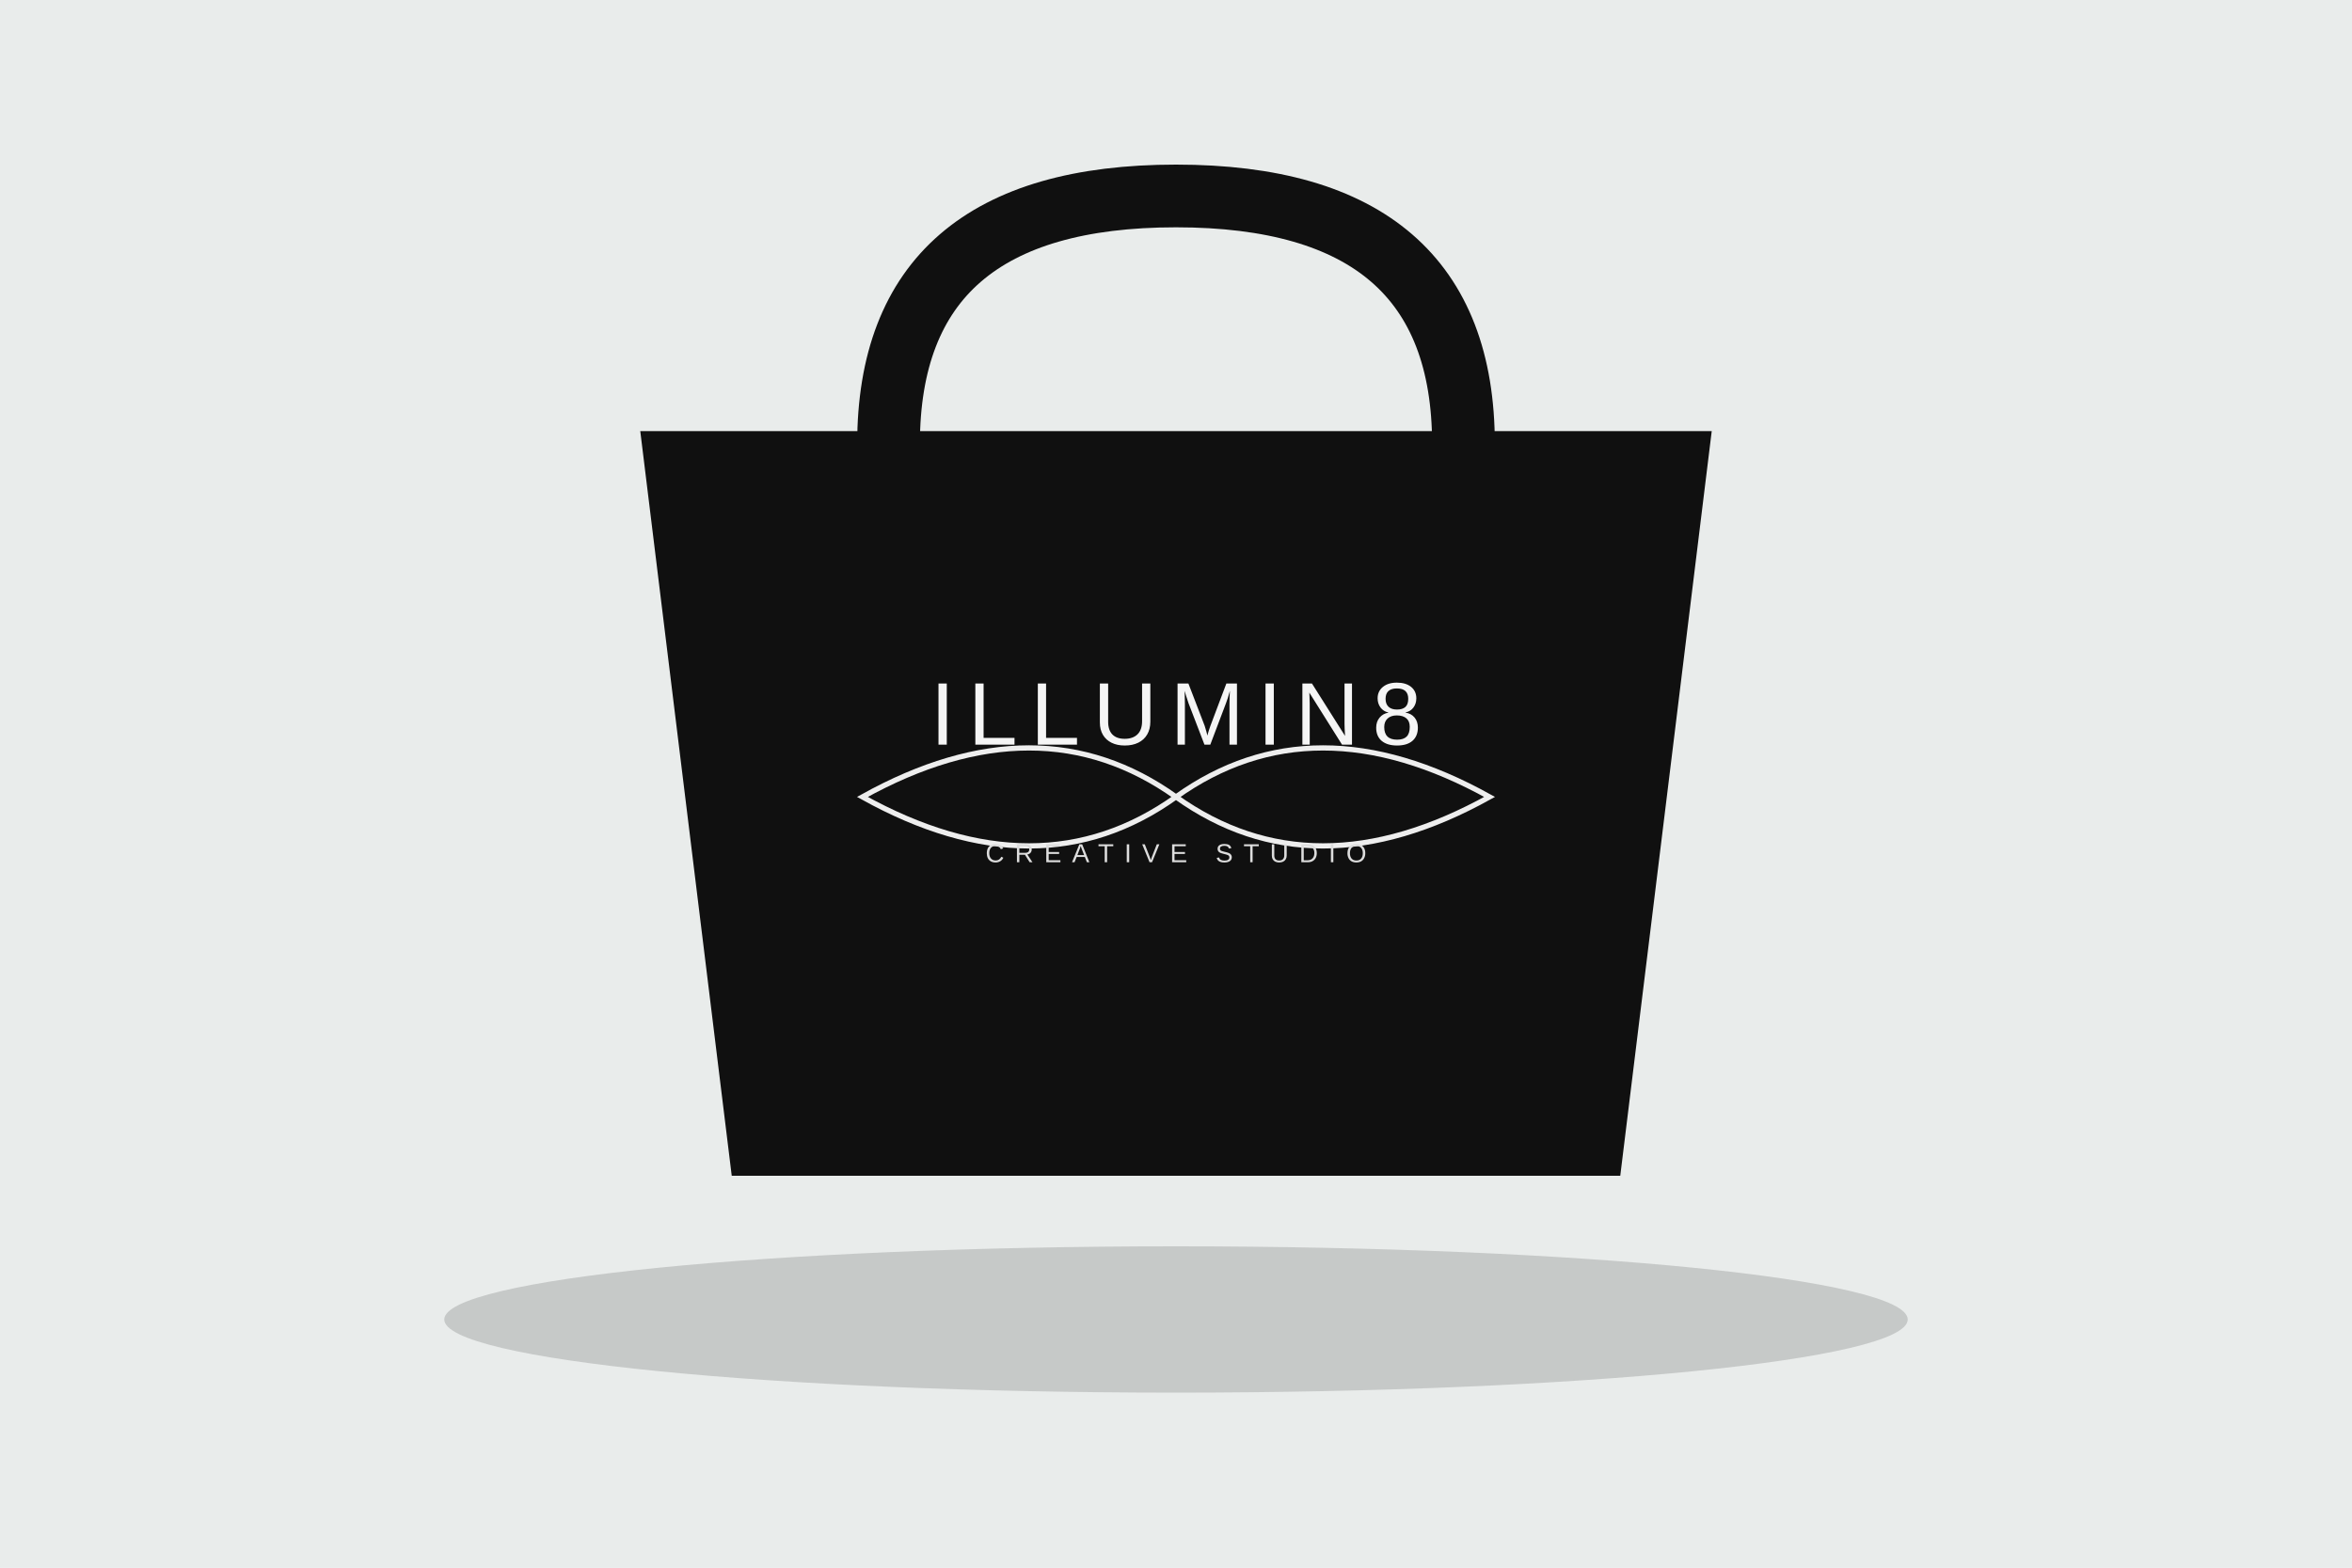
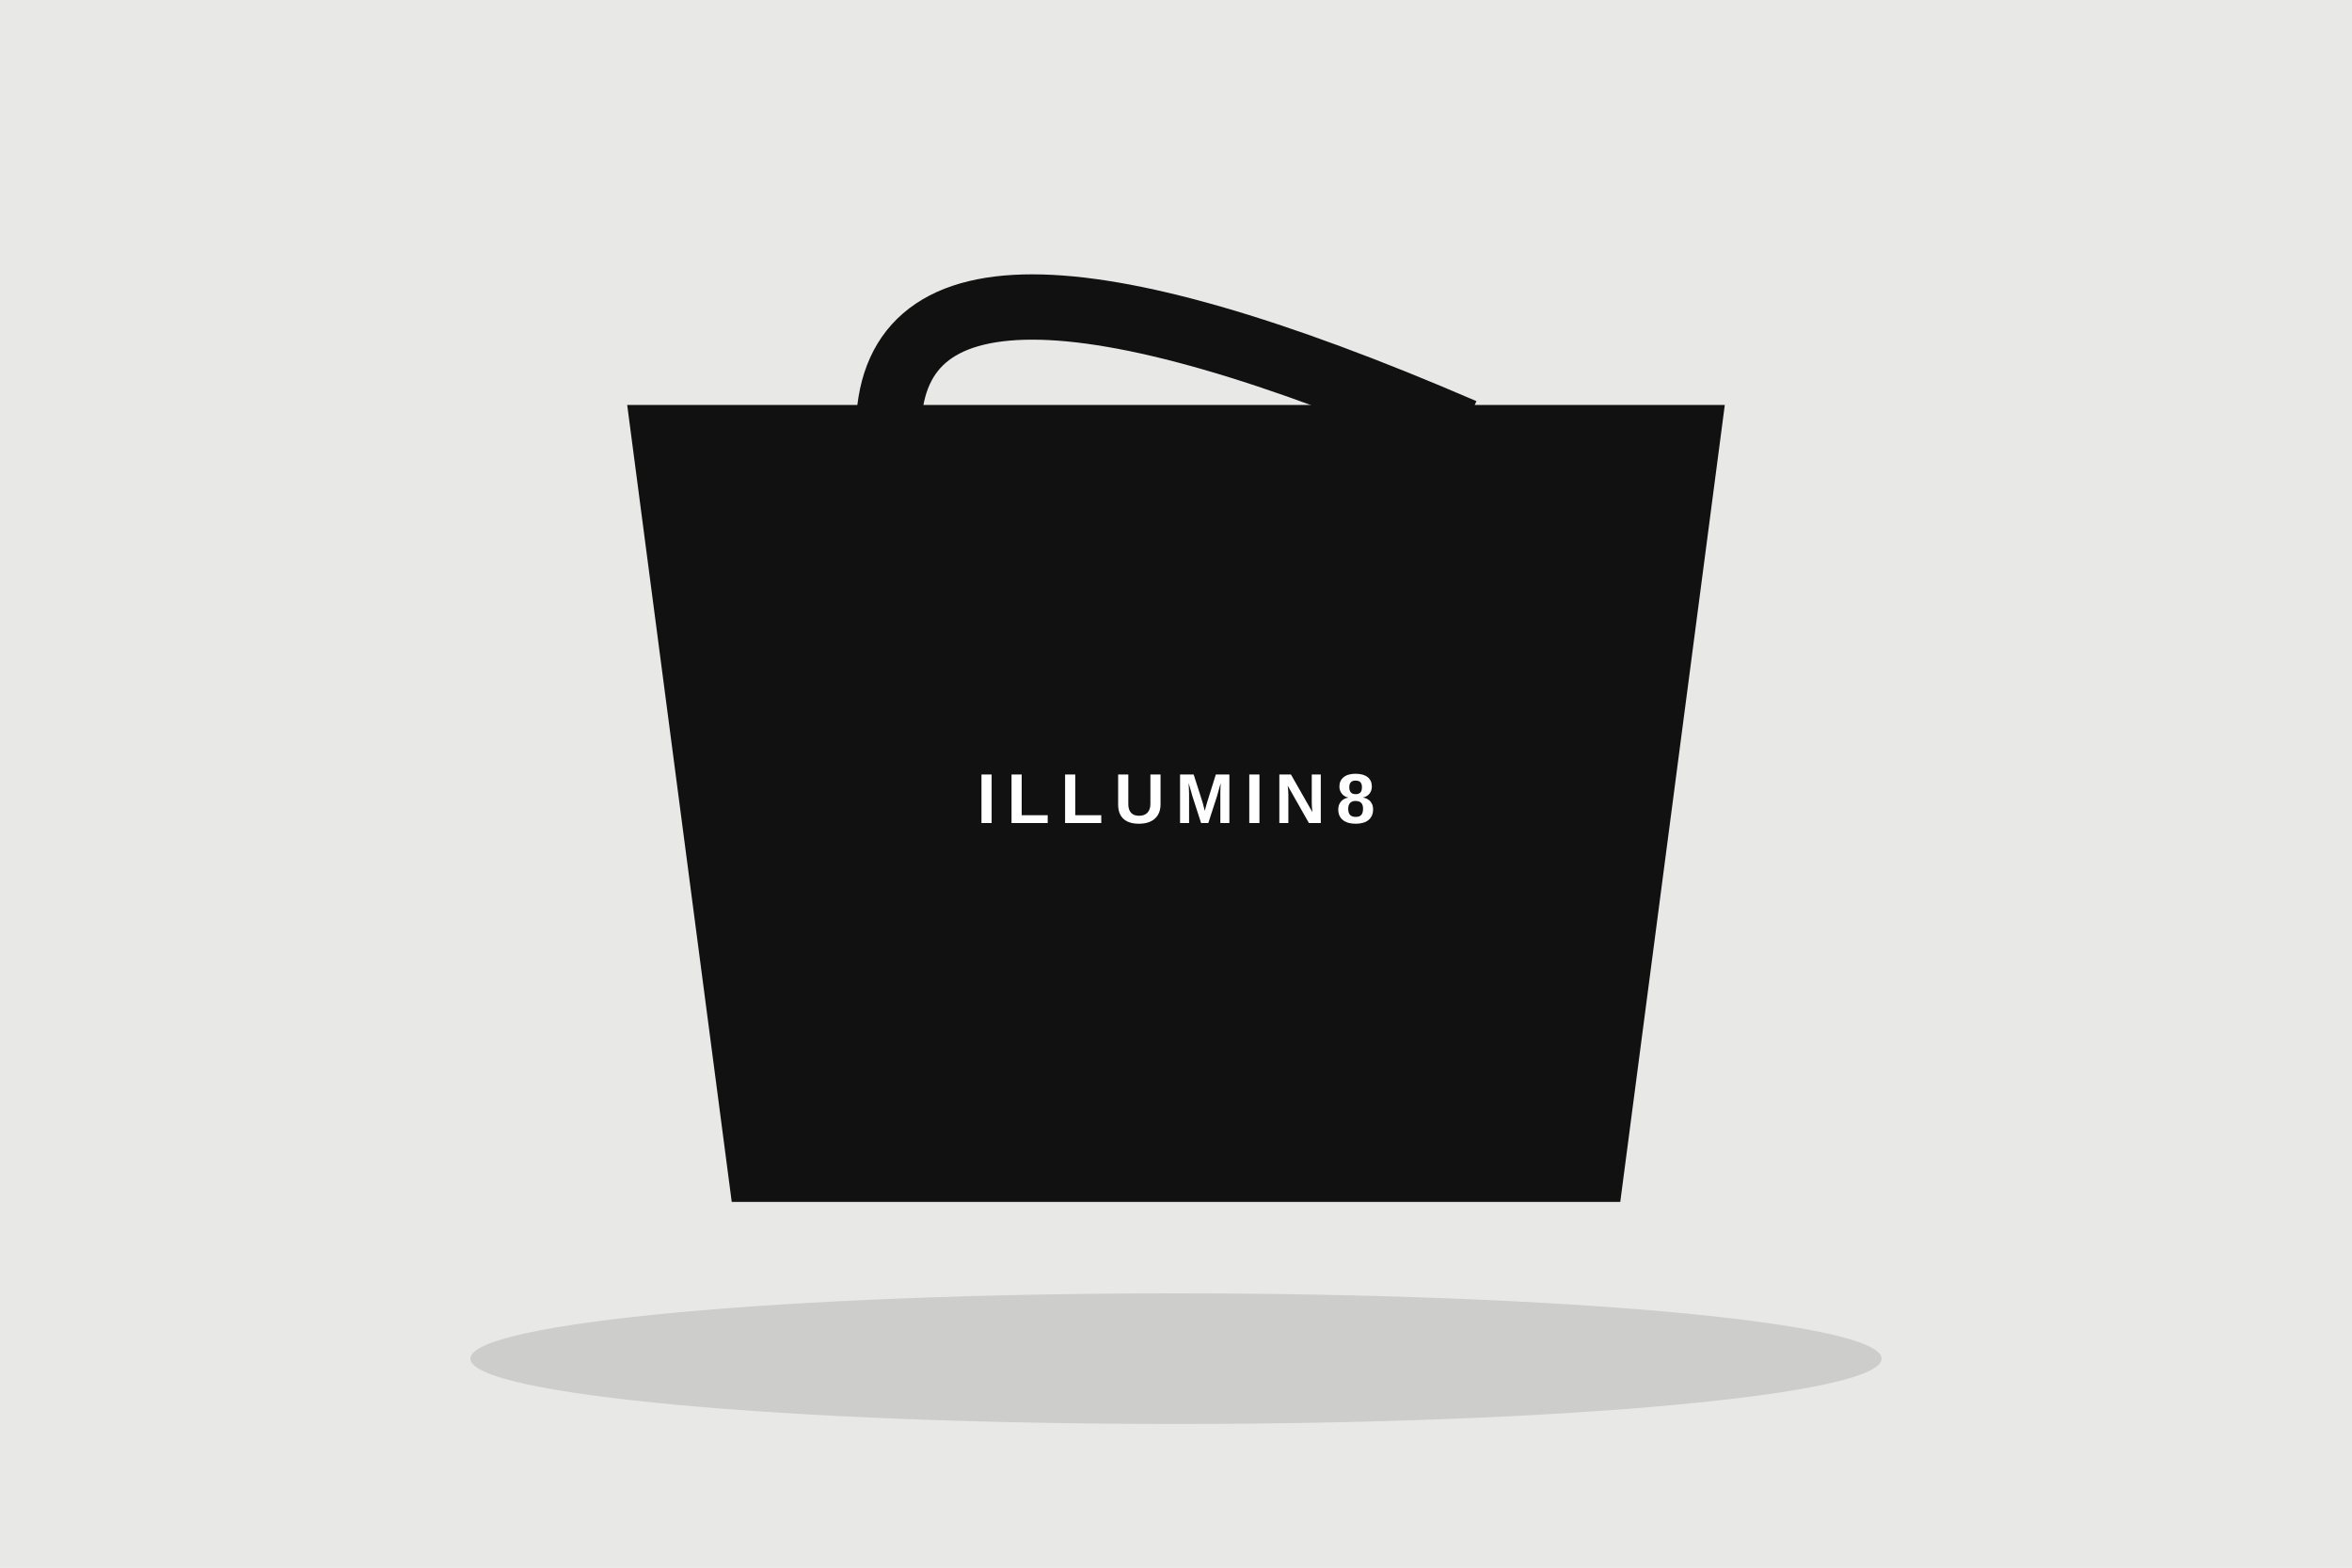
<svg xmlns="http://www.w3.org/2000/svg" viewBox="0 0 900 600">
-   <rect width="900" height="600" fill="#e9eceb" />
-   <ellipse cx="450" cy="505" rx="280" ry="28" fill="#000" opacity=".15" />
-   <path d="M245 165H655L620 450H280Z" fill="#101010" />
-   <path d="M340 170Q340 75 450 75Q560 75 560 170" fill="none" stroke="#101010" stroke-width="24" />
-   <g transform="translate(0,0)">
-     <text x="450" y="285" fill="#f5f5f5" font-family="Arial,sans-serif" font-size="34" letter-spacing="5" text-anchor="middle">ILLUMIN8</text>
-     <path d="M330 305 C375 280 415 280 450 305 C485 330 525 330 570 305 C525 280 485 280 450 305 C415 330 375 330 330 305Z" fill="none" stroke="#eee" stroke-width="2" />
-     <text x="450" y="330" fill="#ddd" font-family="Arial,sans-serif" font-size="10" letter-spacing="4" text-anchor="middle">CREATIVE STUDIO</text>
-   </g>
+   <rect width="900" height="600" fill="#e8e9e7" />
+   <ellipse cx="450" cy="520" rx="270" ry="25" fill="#000" opacity=".12" />
+   <path d="M240 155H660L620 460H280Z" fill="#111" />
+   <path d="M340 165Q340 70 560 165" fill="none" stroke="#111" stroke-width="25" />
+   <text x="450" y="315" text-anchor="middle" font-family="Arial,sans-serif" font-size="27" font-weight="700" letter-spacing="4" fill="#fff">ILLUMIN8</text>
</svg>
